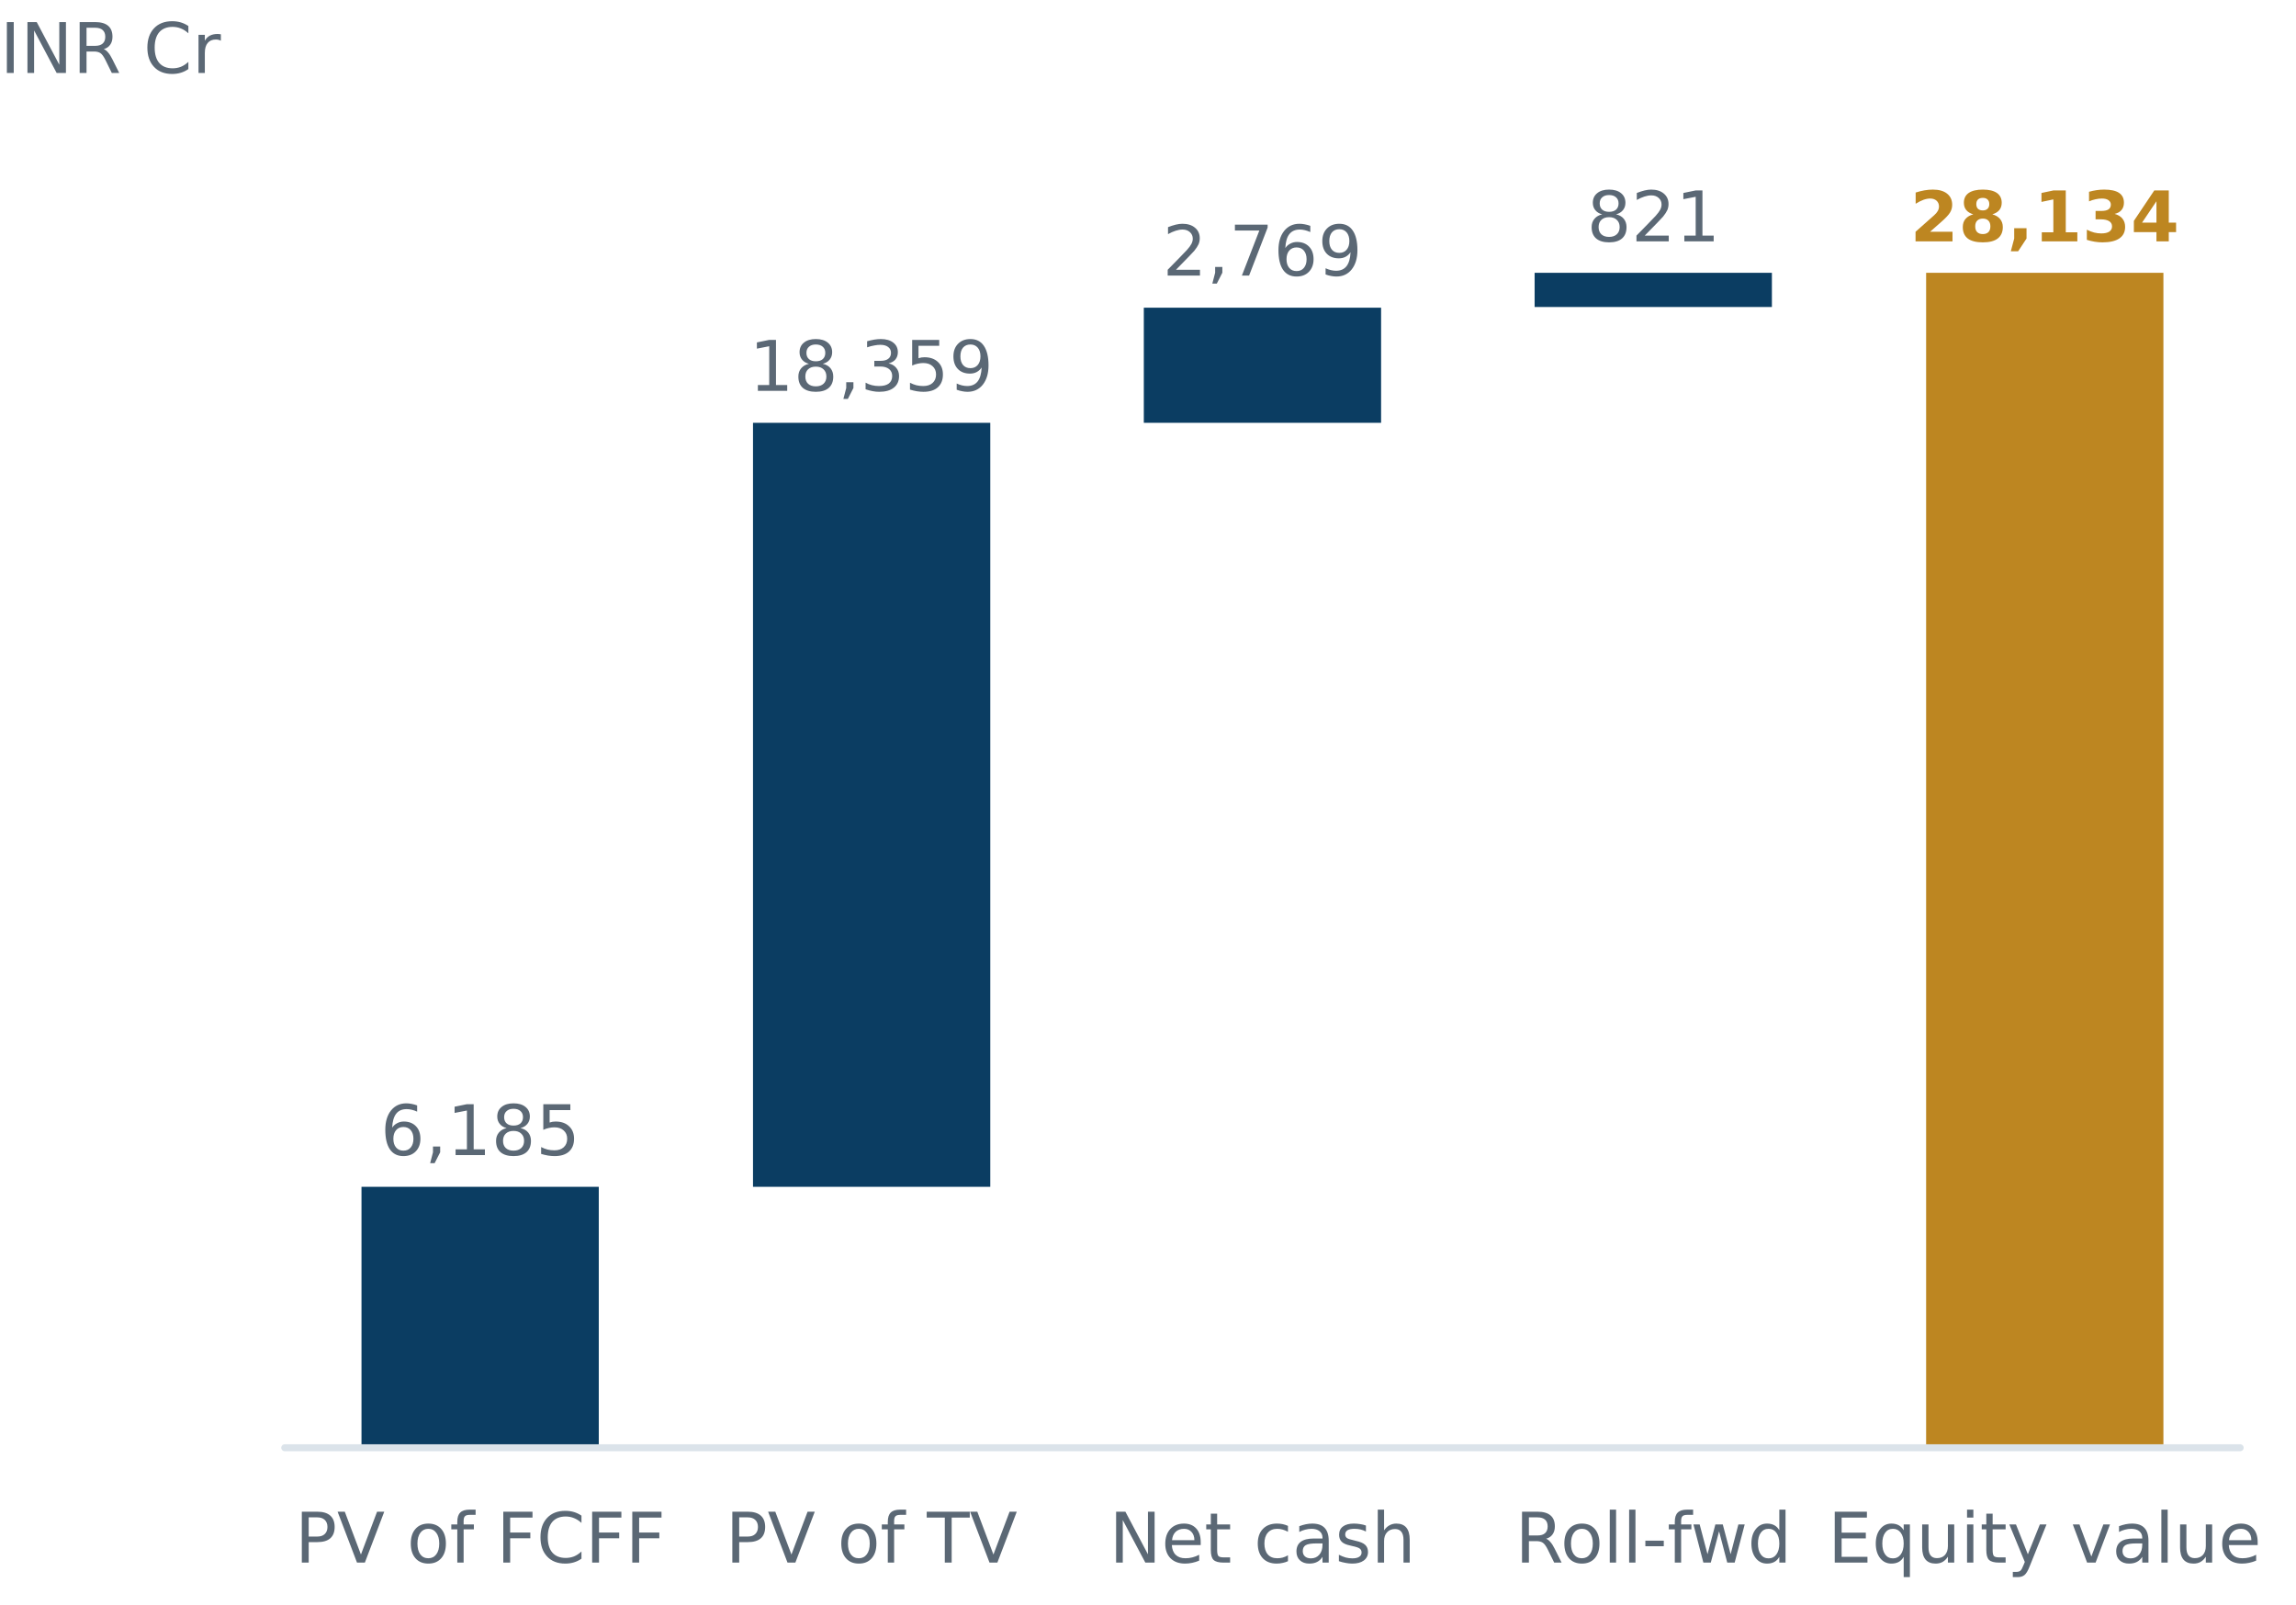
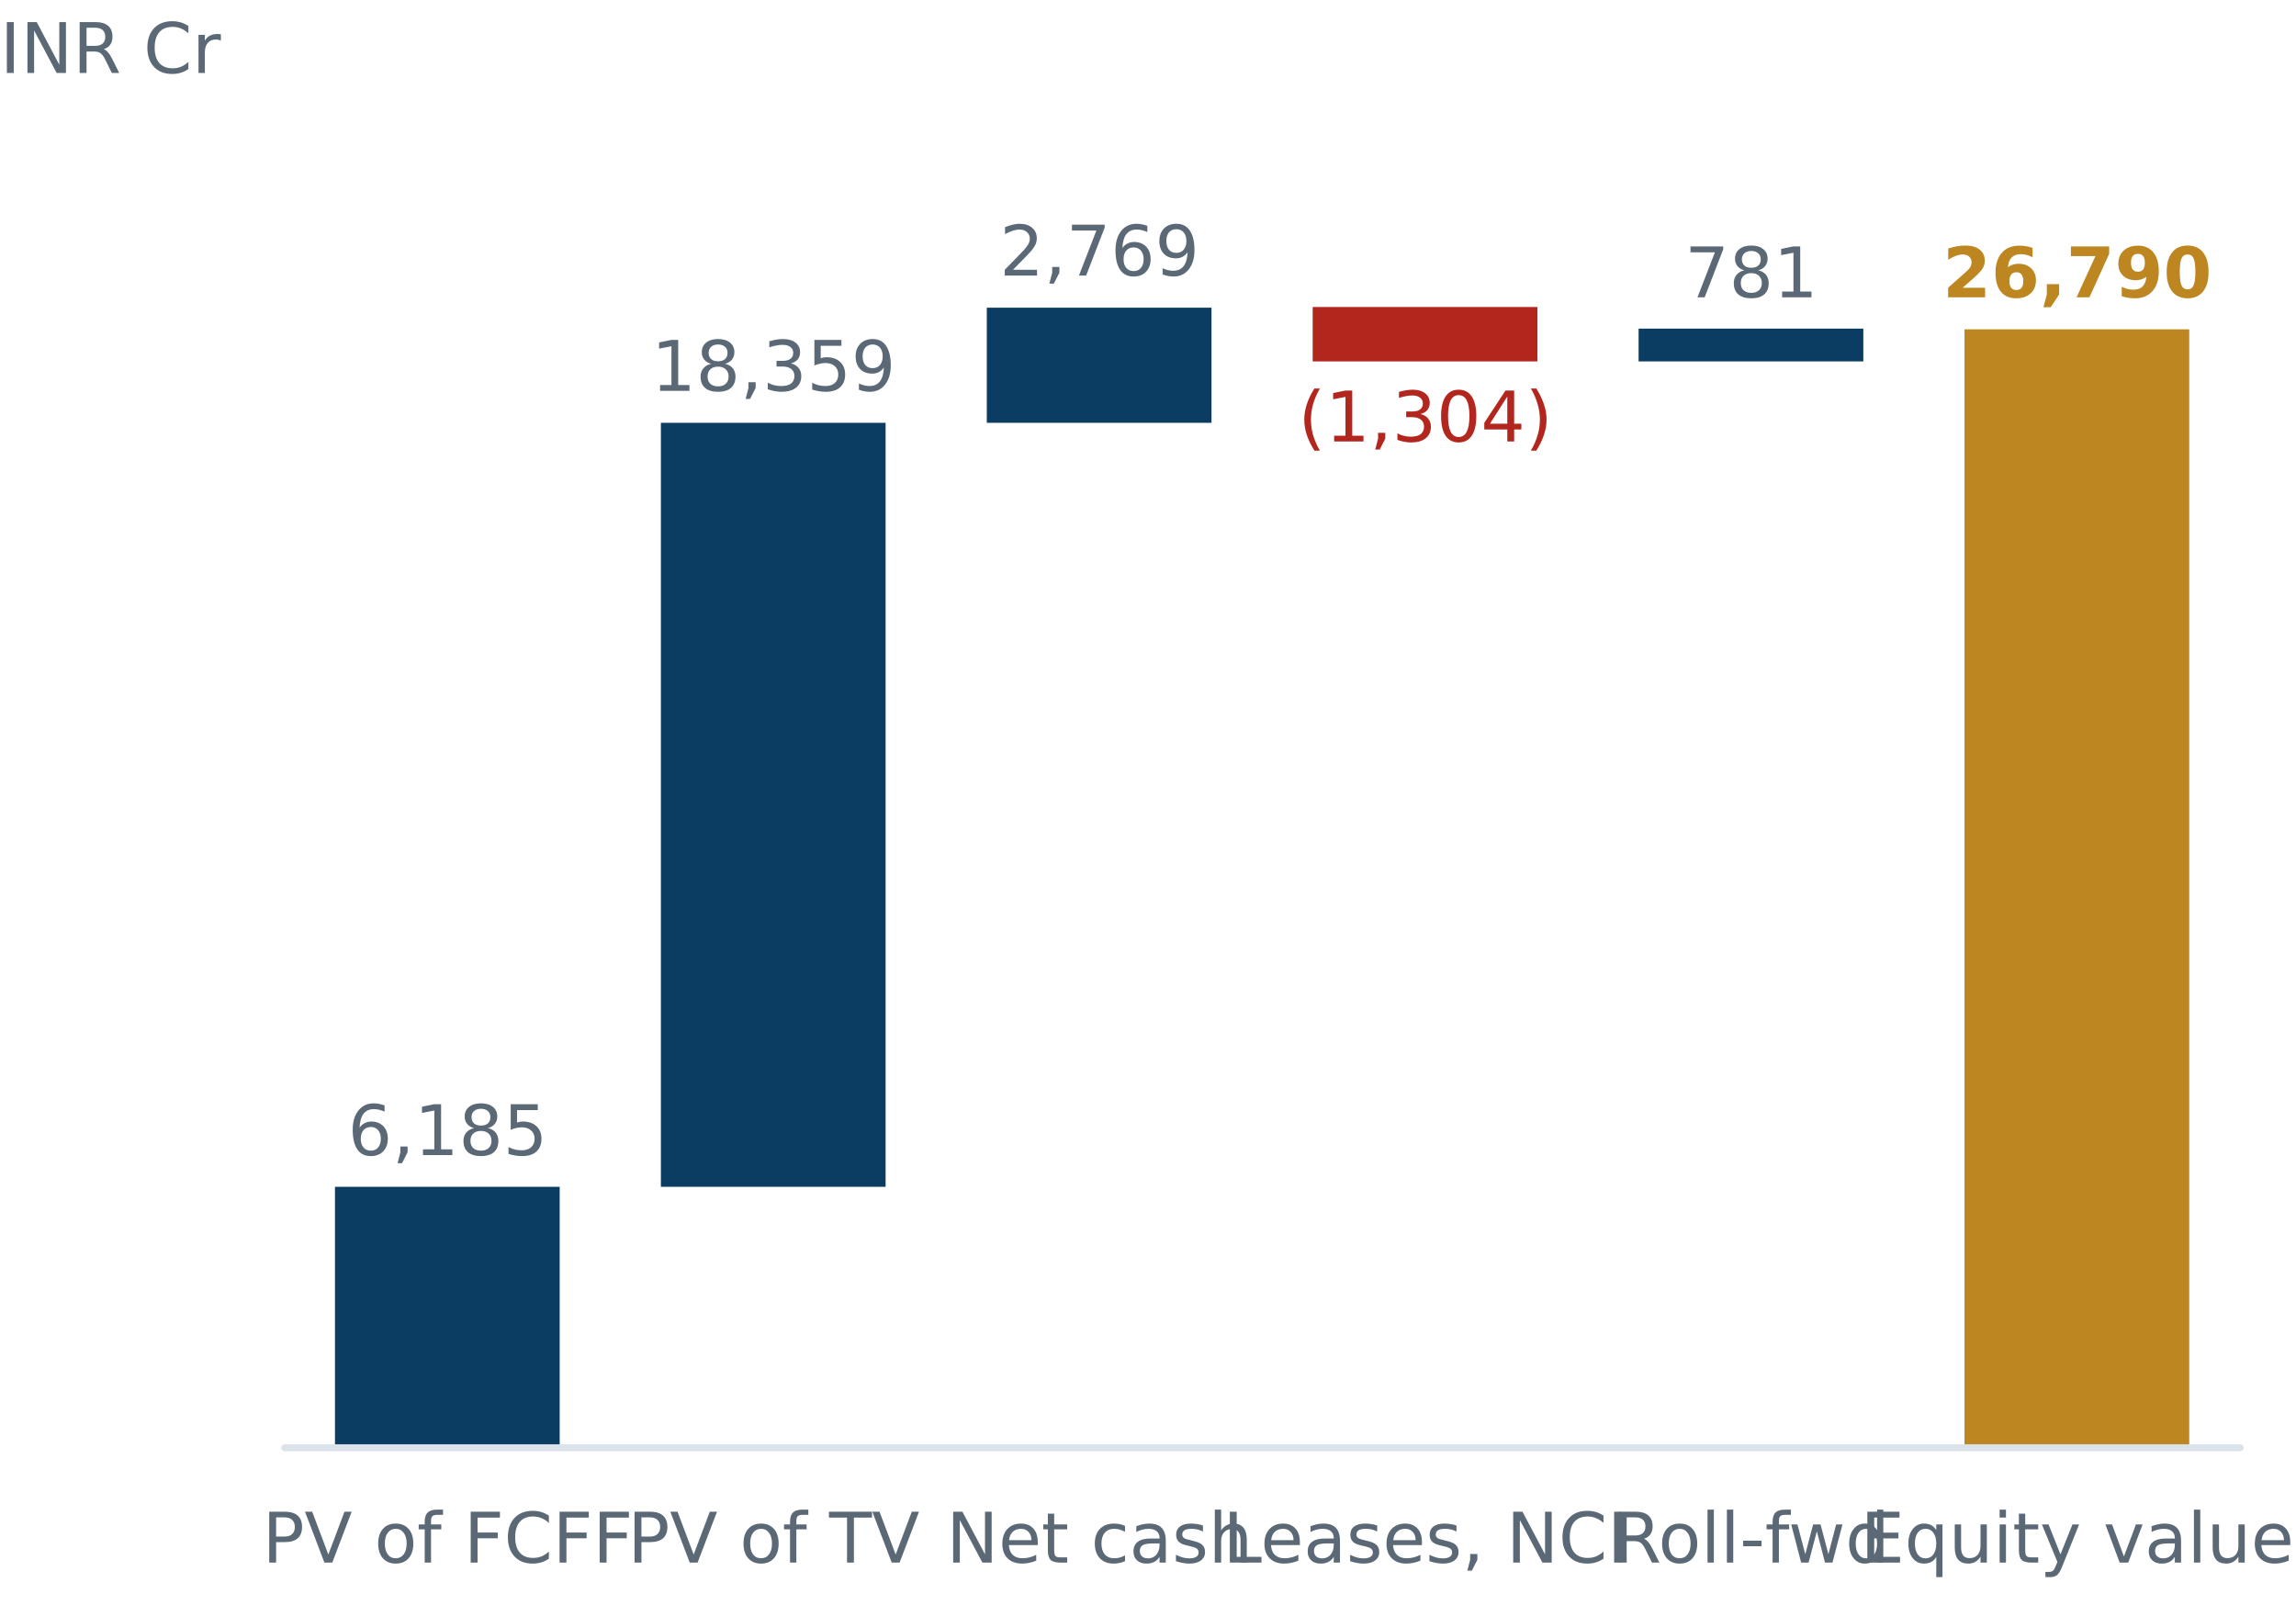
<svg xmlns="http://www.w3.org/2000/svg" preserveAspectRatio="xMidYMid meet" width="329" height="230" version="1.1" baseProfile="full" viewBox="0 0 329 230">
  <rect width="329" height="230" x="0" y="0" fill="none" />
  <text dominant-baseline="central" text-anchor="start" style="font-size:10px;font-family:Carlito, Calibri, 'DejaVu Sans', sans-serif;" xml:space="preserve" y="5" transform="translate(0 2)" fill="#5b6875">INR Cr</text>
  <path d="M40.8 207.5L321 207.5" fill="none" pointer-events="visible" stroke="#dbe3ea" stroke-linecap="round" class="zr17-cls-75" />
-   <path d="M-31 0l62 0l0 11l-62 0Z" transform="translate(68.82 215)" fill="none" pointer-events="visible" class="zr17-cls-75" />
-   <text dominant-baseline="central" text-anchor="middle" style="font-size:10px;font-family:Carlito, Calibri, 'DejaVu Sans', sans-serif;" xml:space="preserve" y="5.5" transform="translate(68.82 215)" fill="#5b6875">PV of FCFF</text>
-   <path d="M-31 0l62 0l0 11l-62 0Z" transform="translate(124.86 215)" fill="none" pointer-events="visible" class="zr17-cls-75" />
-   <text dominant-baseline="central" text-anchor="middle" style="font-size:10px;font-family:Carlito, Calibri, 'DejaVu Sans', sans-serif;" xml:space="preserve" y="5.5" transform="translate(124.86 215)" fill="#5b6875">PV of TV</text>
-   <path d="M-31 0l62 0l0 11l-62 0Z" transform="translate(180.9 215)" fill="none" pointer-events="visible" class="zr17-cls-75" />
-   <text dominant-baseline="central" text-anchor="middle" style="font-size:10px;font-family:Carlito, Calibri, 'DejaVu Sans', sans-serif;" xml:space="preserve" y="5.5" transform="translate(180.9 215)" fill="#5b6875">Net cash</text>
-   <path d="M-31 0l62 0l0 11l-62 0Z" transform="translate(236.94 215)" fill="none" pointer-events="visible" class="zr17-cls-75" />
-   <text dominant-baseline="central" text-anchor="middle" style="font-size:10px;font-family:Carlito, Calibri, 'DejaVu Sans', sans-serif;" y="5.5" transform="translate(236.94 215)" fill="#5b6875">Roll-fwd</text>
-   <path d="M-31 0l62 0l0 11l-62 0Z" transform="translate(292.98 215)" fill="none" pointer-events="visible" class="zr17-cls-75" />
-   <text dominant-baseline="central" text-anchor="middle" style="font-size:10px;font-family:Carlito, Calibri, 'DejaVu Sans', sans-serif;" xml:space="preserve" y="5.5" transform="translate(292.98 215)" fill="#5b6875">Equity value</text>
-   <path d="M51.8 207l34 0l0 0l-34 0Z" fill="none" pointer-events="visible" ecmeta_series_index="0" ecmeta_data_index="0" ecmeta_ssr_type="chart" ecmeta_silent="true" class="zr17-cls-75" />
-   <path d="M107.9 207l34 0l0 -36.9l-34 0Z" fill="none" pointer-events="visible" ecmeta_series_index="0" ecmeta_data_index="1" ecmeta_ssr_type="chart" ecmeta_silent="true" class="zr17-cls-75" />
-   <path d="M163.9 207l34 0l0 -146.4l-34 0Z" fill="none" pointer-events="visible" ecmeta_series_index="0" ecmeta_data_index="2" ecmeta_ssr_type="chart" ecmeta_silent="true" class="zr17-cls-75" />
-   <path d="M219.9 207l34 0l0 -163l-34 0Z" fill="none" pointer-events="visible" ecmeta_series_index="0" ecmeta_data_index="3" ecmeta_ssr_type="chart" ecmeta_silent="true" class="zr17-cls-75" />
-   <path d="M276 207l34 0l0 0l-34 0Z" fill="none" pointer-events="visible" ecmeta_series_index="0" ecmeta_data_index="4" ecmeta_ssr_type="chart" ecmeta_silent="true" class="zr17-cls-75" />
-   <path d="M51.8 207l34 0l0 -36.9l-34 0Z" fill="#0b3d62" ecmeta_series_index="1" ecmeta_data_index="0" ecmeta_ssr_type="chart" class="zr17-cls-76" />
-   <path d="M107.9 170.1l34 0l0 -109.5l-34 0Z" fill="#0b3d62" ecmeta_series_index="1" ecmeta_data_index="1" ecmeta_ssr_type="chart" class="zr17-cls-76" />
-   <path d="M163.9 60.6l34 0l0 -16.5l-34 0Z" fill="#0b3d62" ecmeta_series_index="1" ecmeta_data_index="2" ecmeta_ssr_type="chart" class="zr17-cls-76" />
-   <path d="M219.9 44l34 0l0 -4.9l-34 0Z" fill="#0b3d62" ecmeta_series_index="1" ecmeta_data_index="3" ecmeta_ssr_type="chart" class="zr17-cls-76" />
-   <path d="M276 207l34 0l0 -167.9l-34 0Z" fill="#bd8621" ecmeta_series_index="3" ecmeta_data_index="4" ecmeta_ssr_type="chart" class="zr17-cls-77" />
-   <text dominant-baseline="central" text-anchor="middle" style="font-size:10px;font-family:Carlito, Calibri, 'DejaVu Sans', sans-serif;font-weight:400;" y="-5" transform="translate(68.82 167.0962)" fill="#5b6875">6,185</text>
-   <text dominant-baseline="central" text-anchor="middle" style="font-size:10px;font-family:Carlito, Calibri, 'DejaVu Sans', sans-serif;font-weight:400;" y="-5" transform="translate(124.86 57.5541)" fill="#5b6875">18,359</text>
-   <text dominant-baseline="central" text-anchor="middle" style="font-size:10px;font-family:Carlito, Calibri, 'DejaVu Sans', sans-serif;font-weight:400;" y="-5" transform="translate(180.9 41.0324)" fill="#5b6875">2,769</text>
-   <text dominant-baseline="central" text-anchor="middle" style="font-size:10px;font-family:Carlito, Calibri, 'DejaVu Sans', sans-serif;font-weight:400;" y="-5" transform="translate(236.94 36.1338)" fill="#5b6875">821</text>
-   <text dominant-baseline="central" text-anchor="middle" style="font-size:10px;font-family:Carlito, Calibri, 'DejaVu Sans', sans-serif;font-weight:700;" y="-5" transform="translate(292.98 36.1338)" fill="#bd8621">28,134</text>
+   <path d="M-31 0l62 0l0 11l-62 0Z" transform="translate(64.15 215)" fill="none" pointer-events="visible" class="zr17-cls-75" />
+   <text dominant-baseline="central" text-anchor="middle" style="font-size:10px;font-family:Carlito, Calibri, 'DejaVu Sans', sans-serif;" xml:space="preserve" y="5.5" transform="translate(64.15 215)" fill="#5b6875">PV of FCFF</text>
+   <path d="M-31 0l62 0l0 11l-62 0Z" transform="translate(110.85 215)" fill="none" pointer-events="visible" class="zr17-cls-75" />
+   <text dominant-baseline="central" text-anchor="middle" style="font-size:10px;font-family:Carlito, Calibri, 'DejaVu Sans', sans-serif;" xml:space="preserve" y="5.5" transform="translate(110.85 215)" fill="#5b6875">PV of TV</text>
+   <path d="M-31 0l62 0l0 11l-62 0Z" transform="translate(157.55 215)" fill="none" pointer-events="visible" class="zr17-cls-75" />
+   <text dominant-baseline="central" text-anchor="middle" style="font-size:10px;font-family:Carlito, Calibri, 'DejaVu Sans', sans-serif;" xml:space="preserve" y="5.5" transform="translate(157.55 215)" fill="#5b6875">Net cash</text>
+   <path d="M-31 0l62 0l0 11l-62 0Z" transform="translate(204.25 215)" fill="none" pointer-events="visible" class="zr17-cls-75" />
+   <text dominant-baseline="central" text-anchor="middle" style="font-size:10px;font-family:Carlito, Calibri, 'DejaVu Sans', sans-serif;" xml:space="preserve" y="5.5" transform="translate(204.25 215)" fill="#5b6875">Leases, NCI</text>
+   <path d="M-31 0l62 0l0 11l-62 0Z" transform="translate(250.95 215)" fill="none" pointer-events="visible" class="zr17-cls-75" />
+   <text dominant-baseline="central" text-anchor="middle" style="font-size:10px;font-family:Carlito, Calibri, 'DejaVu Sans', sans-serif;" y="5.5" transform="translate(250.95 215)" fill="#5b6875">Roll-fwd</text>
+   <path d="M-31 0l62 0l0 11l-62 0Z" transform="translate(297.65 215)" fill="none" pointer-events="visible" class="zr17-cls-75" />
+   <text dominant-baseline="central" text-anchor="middle" style="font-size:10px;font-family:Carlito, Calibri, 'DejaVu Sans', sans-serif;" xml:space="preserve" y="5.5" transform="translate(297.65 215)" fill="#5b6875">Equity value</text>
+   <path d="M48 207l32.2 0l0 0l-32.2 0Z" fill="none" pointer-events="visible" ecmeta_series_index="0" ecmeta_data_index="0" ecmeta_ssr_type="chart" ecmeta_silent="true" class="zr17-cls-75" />
+   <path d="M94.7 207l32.2 0l0 -36.9l-32.2 0Z" fill="none" pointer-events="visible" ecmeta_series_index="0" ecmeta_data_index="1" ecmeta_ssr_type="chart" ecmeta_silent="true" class="zr17-cls-75" />
+   <path d="M141.4 207l32.2 0l0 -146.4l-32.2 0Z" fill="none" pointer-events="visible" ecmeta_series_index="0" ecmeta_data_index="2" ecmeta_ssr_type="chart" ecmeta_silent="true" class="zr17-cls-75" />
+   <path d="M188.1 207l32.2 0l0 -155.2l-32.2 0Z" fill="none" pointer-events="visible" ecmeta_series_index="0" ecmeta_data_index="3" ecmeta_ssr_type="chart" ecmeta_silent="true" class="zr17-cls-75" />
+   <path d="M234.8 207l32.2 0l0 -155.2l-32.2 0Z" fill="none" pointer-events="visible" ecmeta_series_index="0" ecmeta_data_index="4" ecmeta_ssr_type="chart" ecmeta_silent="true" class="zr17-cls-75" />
+   <path d="M281.5 207l32.2 0l0 0l-32.2 0Z" fill="none" pointer-events="visible" ecmeta_series_index="0" ecmeta_data_index="5" ecmeta_ssr_type="chart" ecmeta_silent="true" class="zr17-cls-75" />
+   <path d="M48 207l32.2 0l0 -36.9l-32.2 0Z" fill="#0b3d62" ecmeta_series_index="1" ecmeta_data_index="0" ecmeta_ssr_type="chart" class="zr17-cls-76" />
+   <path d="M94.7 170.1l32.2 0l0 -109.5l-32.2 0Z" fill="#0b3d62" ecmeta_series_index="1" ecmeta_data_index="1" ecmeta_ssr_type="chart" class="zr17-cls-76" />
+   <path d="M141.4 60.6l32.2 0l0 -16.5l-32.2 0Z" fill="#0b3d62" ecmeta_series_index="1" ecmeta_data_index="2" ecmeta_ssr_type="chart" class="zr17-cls-76" />
+   <path d="M234.8 51.8l32.2 0l0 -4.7l-32.2 0Z" fill="#0b3d62" ecmeta_series_index="1" ecmeta_data_index="4" ecmeta_ssr_type="chart" class="zr17-cls-76" />
+   <path d="M188.1 51.8l32.2 0l0 -7.8l-32.2 0Z" fill="#b3261e" ecmeta_series_index="2" ecmeta_data_index="3" ecmeta_ssr_type="chart" class="zr17-cls-77" />
+   <path d="M281.5 207l32.2 0l0 -159.8l-32.2 0Z" fill="#bd8621" ecmeta_series_index="3" ecmeta_data_index="5" ecmeta_ssr_type="chart" class="zr17-cls-78" />
+   <text dominant-baseline="central" text-anchor="middle" style="font-size:10px;font-family:Carlito, Calibri, 'DejaVu Sans', sans-serif;font-weight:400;" y="-5" transform="translate(64.15 167.0962)" fill="#5b6875">6,185</text>
+   <text dominant-baseline="central" text-anchor="middle" style="font-size:10px;font-family:Carlito, Calibri, 'DejaVu Sans', sans-serif;font-weight:400;" y="-5" transform="translate(110.85 57.5541)" fill="#5b6875">18,359</text>
+   <text dominant-baseline="central" text-anchor="middle" style="font-size:10px;font-family:Carlito, Calibri, 'DejaVu Sans', sans-serif;font-weight:400;" y="-5" transform="translate(157.55 41.0324)" fill="#5b6875">2,769</text>
+   <text dominant-baseline="central" text-anchor="middle" style="font-size:10px;font-family:Carlito, Calibri, 'DejaVu Sans', sans-serif;font-weight:400;" y="-5" transform="translate(250.95 44.153)" fill="#5b6875">781</text>
+   <text dominant-baseline="central" text-anchor="middle" style="font-size:10px;font-family:Carlito, Calibri, 'DejaVu Sans', sans-serif;font-weight:400;" y="5" transform="translate(204.25 54.813)" fill="#b3261e">(1,304)</text>
+   <text dominant-baseline="central" text-anchor="middle" style="font-size:10px;font-family:Carlito, Calibri, 'DejaVu Sans', sans-serif;font-weight:700;" y="-5" transform="translate(297.65 44.153)" fill="#bd8621">26,790</text>
  <style>
.zr17-cls-75:hover {
pointer-events:none;
}
.zr17-cls-76:hover {
cursor:pointer;
fill:rgba(12,67,107,1);
}
.zr17-cls-77:hover {
cursor:pointer;
+ fill:rgba(196,41,33,1);
+ }
+ .zr17-cls-78:hover {
+ cursor:pointer;
fill:rgba(207,147,36,1);
}



</style>
</svg>
